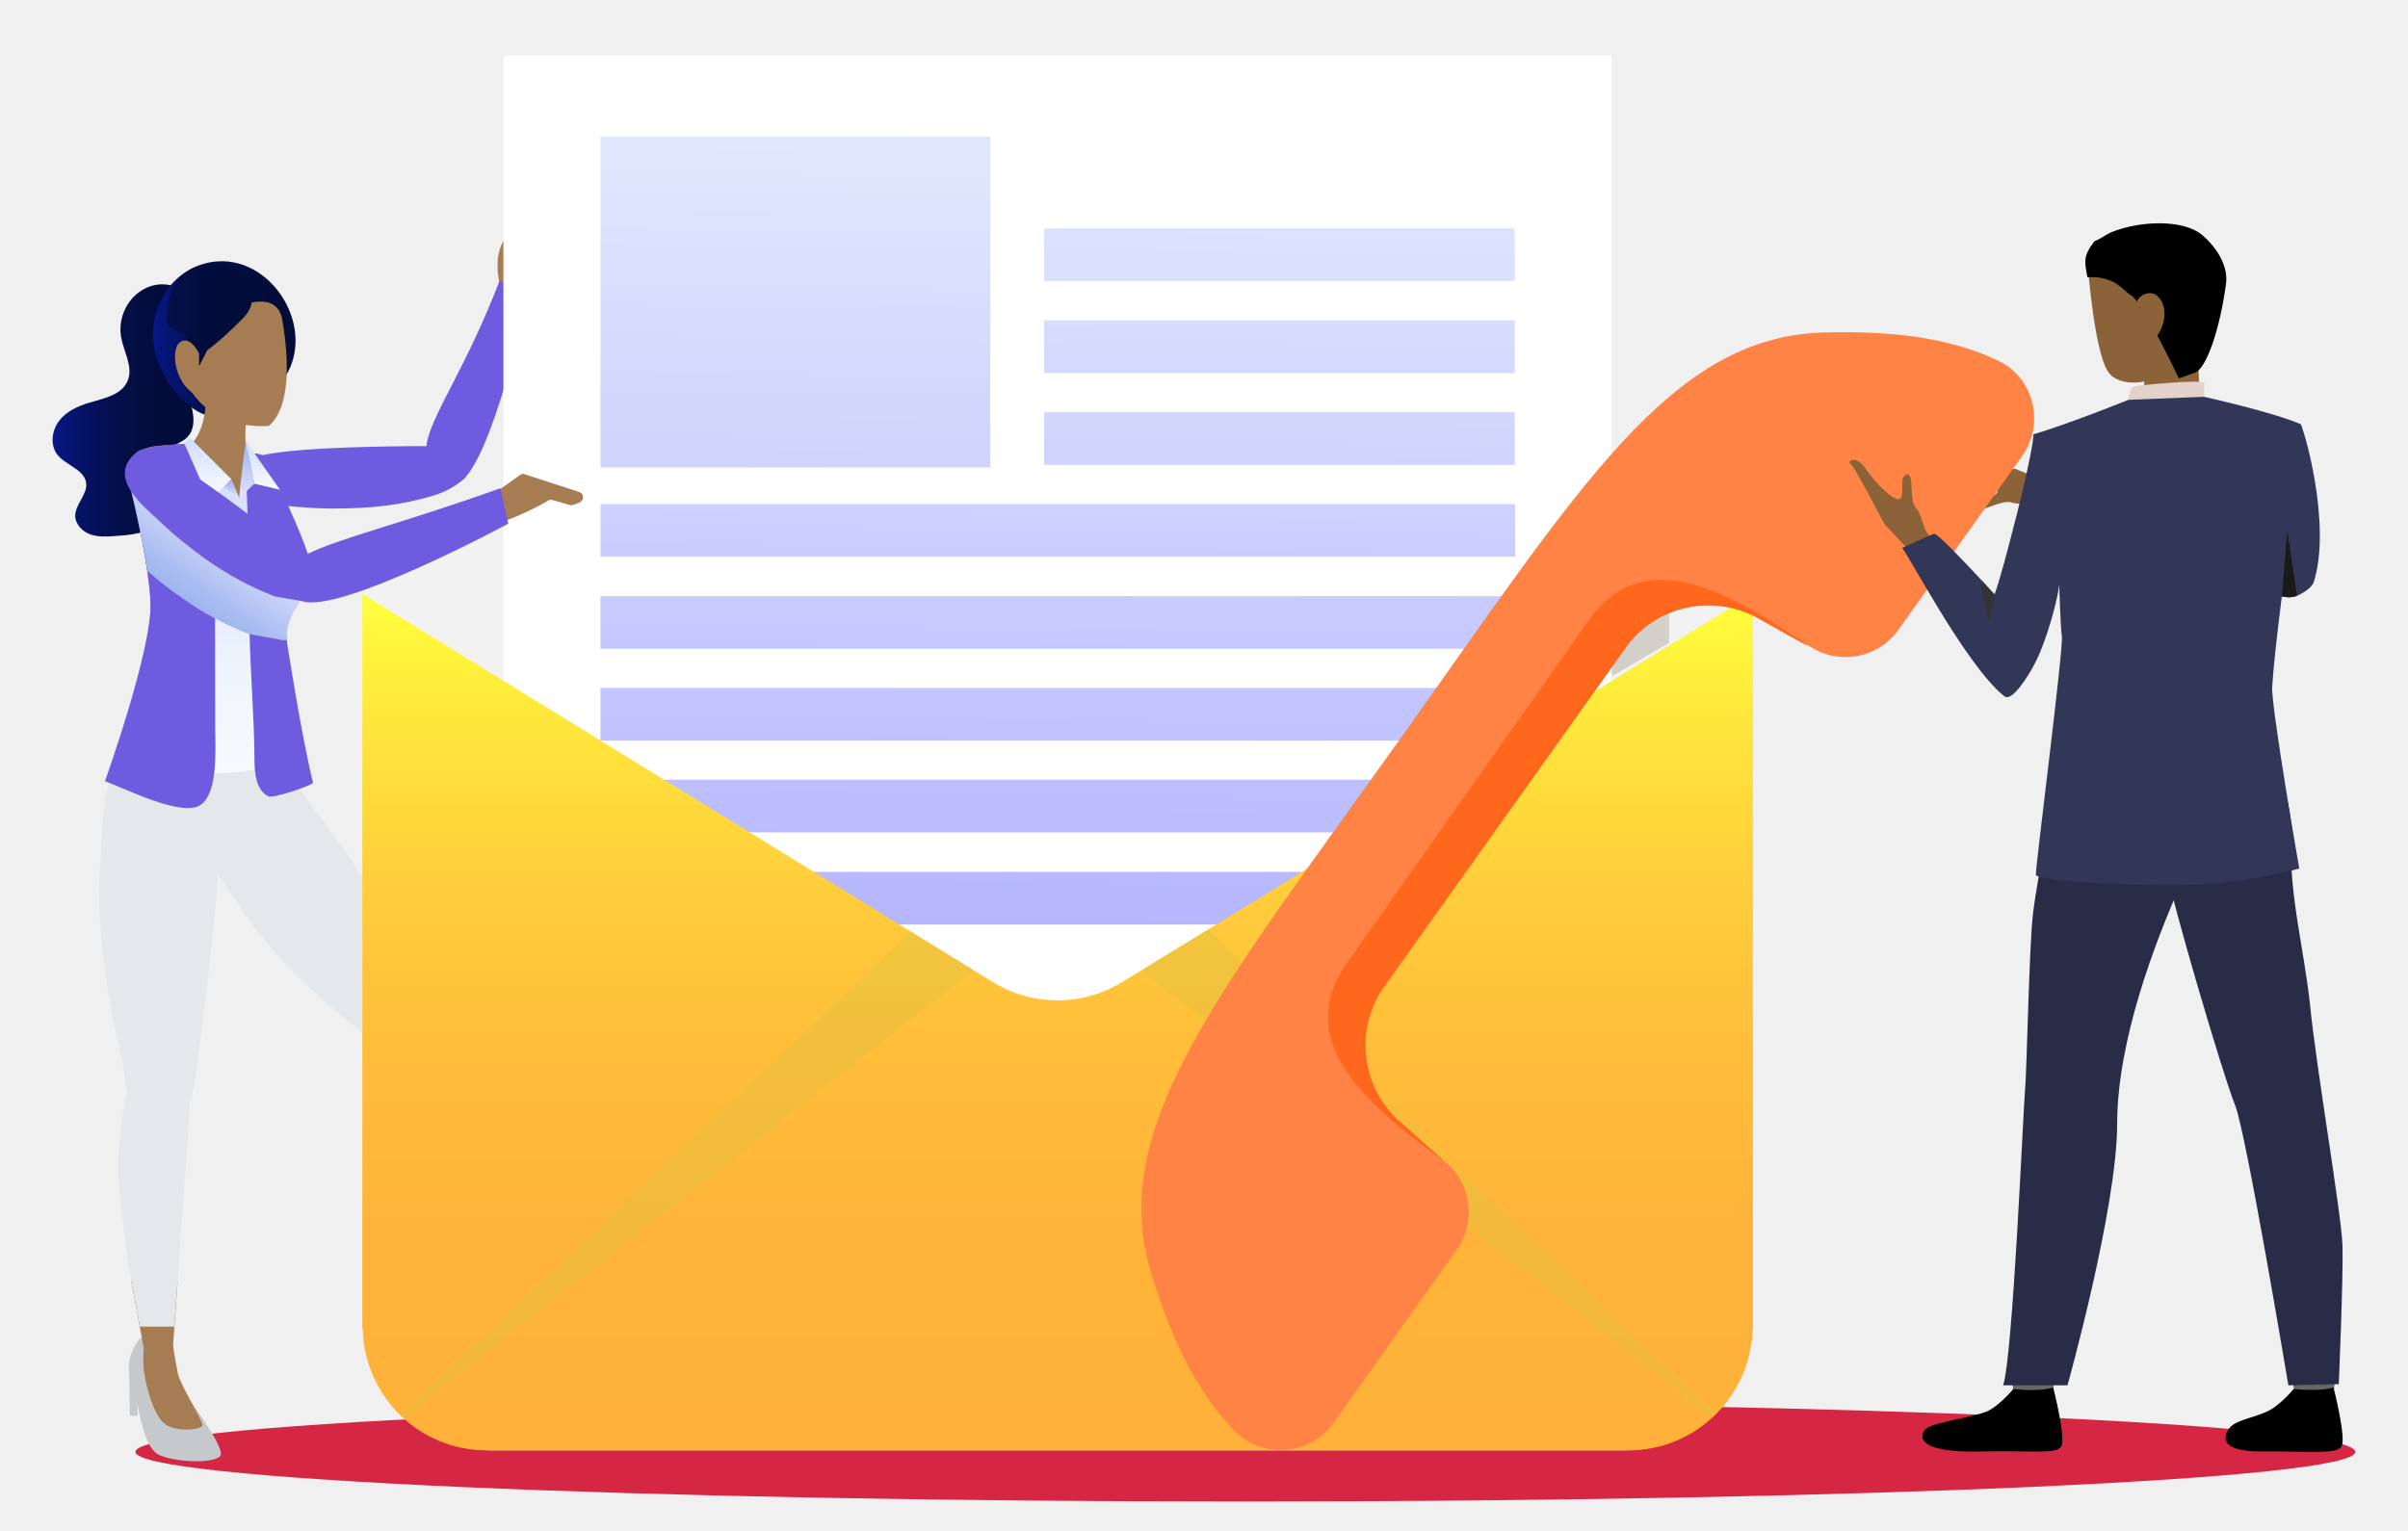
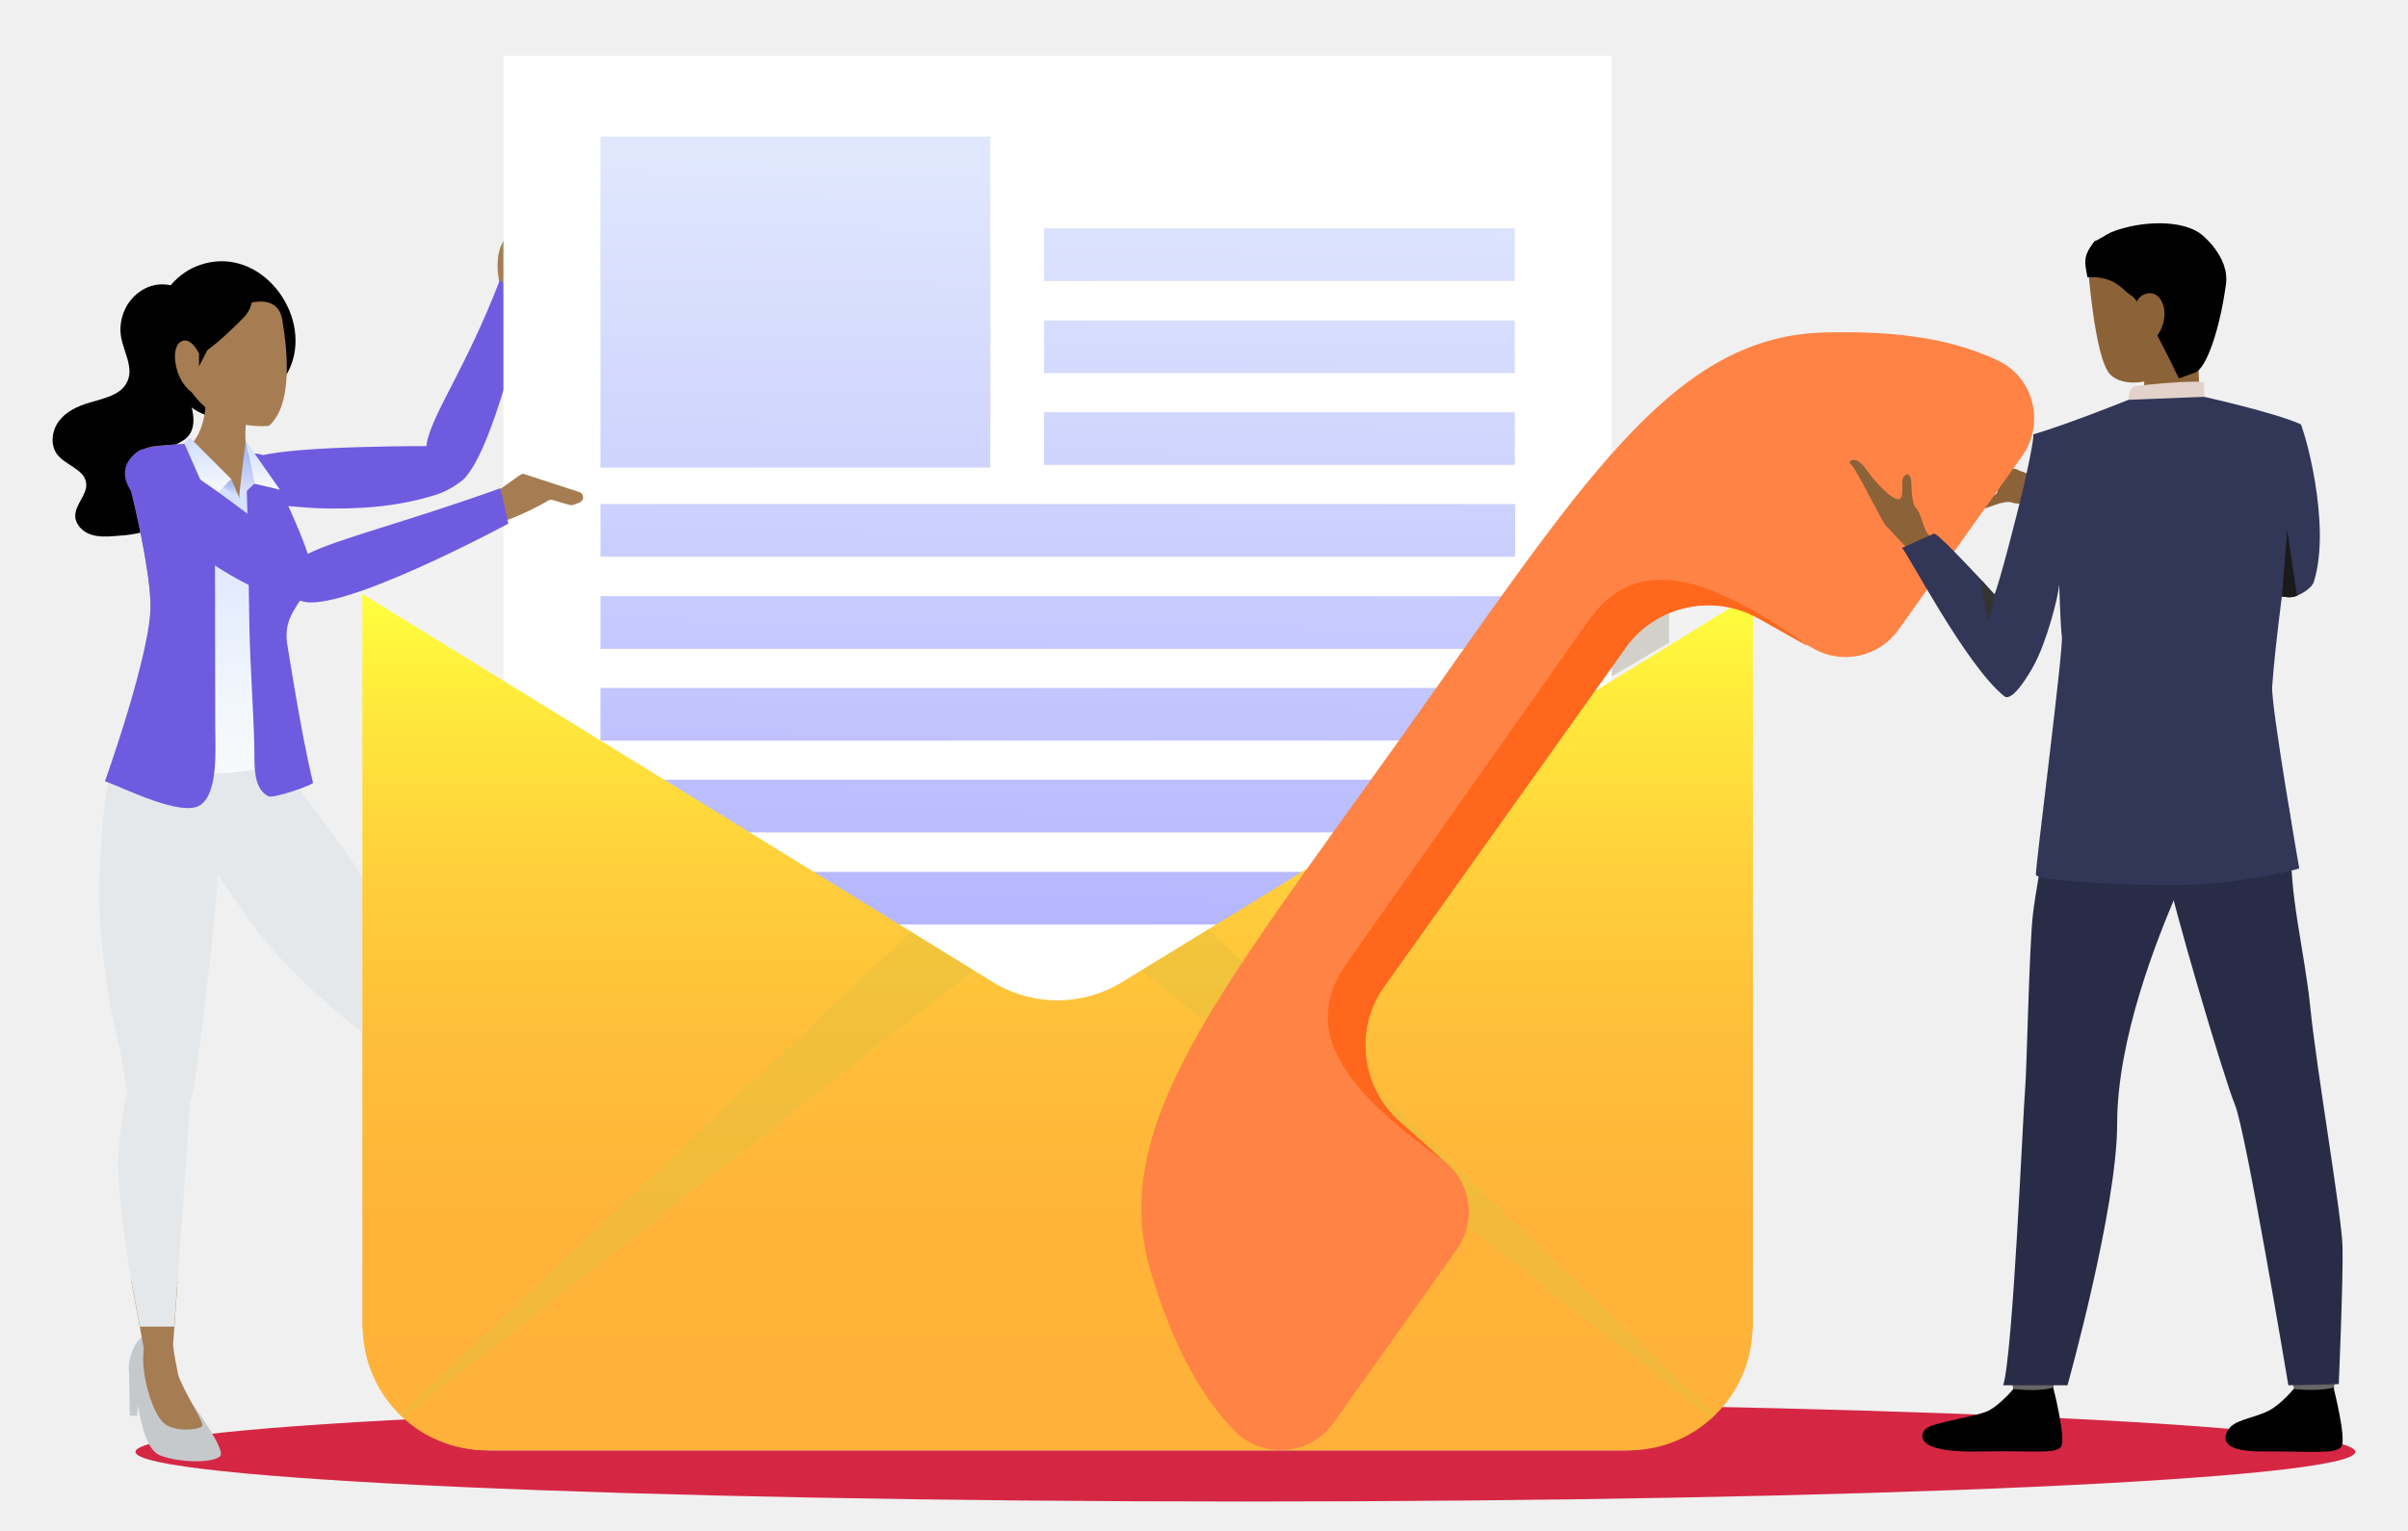
<svg xmlns="http://www.w3.org/2000/svg" version="1.1" id="contacts-graphic" x="0px" y="0px" viewBox="0 0 640 407" style="enable-background:new 0 0 640 407;" xml:space="preserve">
  <style type="text/css">
	.st0{fill:#8C6239;}
	.st1{fill:#D52744;}
- 	.st2{fill:url(#SVGID_1_);}
- 	.st3{fill:#E4E8EB;}
- 	.st4{fill:#C6C9CC;}
- 	.st5{fill:#A67C52;}
- 	.st6{fill:url(#SVGID_2_);}
- 	.st7{fill:#6F5BE0;}
+ 	.st2{fill:#E4E8EB;}
+ 	.st3{fill:#C6C9CC;}
+ 	.st4{fill:#A67C52;}
+ 	.st5{fill:#6F5BE0;}
+ 	.st6{fill:url(#SVGID_1_);}
+ 	.st7{fill:url(#SVGID_2_);}
	.st8{fill:url(#SVGID_3_);}
	.st9{fill:url(#SVGID_4_);}
	.st10{fill:url(#SVGID_5_);}
	.st11{fill:url(#SVGID_6_);}
- 	.st12{fill:url(#SVGID_7_);}
- 	.st13{fill:url(#SVGID_8_);}
- 	.st14{fill:url(#SVGID_9_);}
- 	.st15{fill:url(#SVGID_10_);}
- 	.st16{fill:#F2F2F2;}
- 	.st17{fill:#FFFFFF;}
+ 	.st12{fill:#F2F2F2;}
+ 	.st13{fill:#FFFFFF;}
+ 	.st14{fill:url(#SVGID_7_);}
+ 	.st15{fill:url(#SVGID_8_);}
+ 	.st16{fill:url(#SVGID_9_);}
+ 	.st17{fill:url(#SVGID_10_);}
	.st18{fill:url(#SVGID_11_);}
	.st19{fill:url(#SVGID_12_);}
	.st20{fill:url(#SVGID_13_);}
	.st21{fill:url(#SVGID_14_);}
	.st22{fill:url(#SVGID_15_);}
	.st23{fill:url(#SVGID_16_);}
- 	.st24{fill:url(#SVGID_17_);}
- 	.st25{fill:url(#SVGID_18_);}
- 	.st26{fill:url(#SVGID_19_);}
- 	.st27{fill:url(#SVGID_20_);}
- 	.st28{opacity:0.42;fill:#A8A191;}
- 	.st29{opacity:0.42;fill:#E0C13F;}
- 	.st30{fill:#FF8345;}
- 	.st31{fill:#FF671C;}
- 	.st32{fill:#EAD8CF;}
- 	.st33{fill:#DA9B5B;}
- 	.st34{fill:#666666;}
- 	.st35{fill:#292C47;}
- 	.st36{fill:#E2D2CA;}
- 	.st37{fill:#323657;}
- 	.st38{fill:#1A1A1A;}
- 	.st39{fill:#333333;}
+ 	.st24{opacity:0.42;fill:#A8A191;}
+ 	.st25{opacity:0.42;fill:#E0C13F;}
+ 	.st26{fill:#FF8345;}
+ 	.st27{fill:#FF671C;}
+ 	.st28{fill:#EAD8CF;}
+ 	.st29{fill:#DA9B5B;}
+ 	.st30{fill:#666666;}
+ 	.st31{fill:#292C47;}
+ 	.st32{fill:#E2D2CA;}
+ 	.st33{fill:#323657;}
+ 	.st34{fill:#1A1A1A;}
+ 	.st35{fill:#333333;}
</style>
  <g>
    <g>
      <path class="st0" d="M552.2,132.1c0,0-5.2-2.5-7.5-3.8c-2.3-1.3-8.2-3.1-8.6-3.5c-0.5-0.4-17.4-1.5-18.4-2.4c-1-0.9-2,2.1,2.4,3    c4.4,1,10.5,3.3,10.8,5c0.3,1.7-4.5,2.1-5,3.5c-0.5,1.4,0.1,1.1,0.8,1.4c0.7,0.3,5.8-2.5,8-1.7c2.2,0.8,5.6-0.3,7.3,0.3    c1.7,0.6,10,3.4,10,3.4L552.2,132.1z" />
    </g>
    <ellipse class="st1" cx="331" cy="386" rx="295" ry="13.2" />
    <g>
-       <linearGradient id="SVGID_1_" gradientUnits="userSpaceOnUse" x1="14" y1="109.078" x2="53.233" y2="109.078">
-         <stop offset="0" style="stop-color:#071786" />
-         <stop offset="0.151" style="stop-color:#05136B" />
-         <stop offset="0.324" style="stop-color:#041055" />
-         <stop offset="0.511" style="stop-color:#030E45" />
-         <stop offset="0.72" style="stop-color:#020C3B" />
-         <stop offset="1" style="stop-color:#020C38" />
-       </linearGradient>
-       <path class="st2" d="M36.8,77.8c-3.6,2.7-5.4,7.5-4.6,11.9c0.7,3.9,3.3,7.9,1.7,11.6c-1.6,3.8-6.4,4.6-10.3,5.8    c-3,0.9-6,2.3-7.9,4.8c-1.9,2.5-2.4,6.2-0.6,8.8c2.2,3,7.3,4,7.8,7.7c0.4,3.1-3,5.7-2.9,8.9c0.1,2.2,2,4.1,4.1,4.8    c2.1,0.7,4.4,0.6,6.6,0.4c3.1-0.2,6.2-0.5,9-1.7c2.8-1.2,5.3-3.6,5.8-6.6c0.4-2.6-0.6-5.1-1.2-7.6c-0.6-2.5-0.7-5.5,1.1-7.4    c1.2-1.2,2.9-1.6,4.1-2.7c2.7-2.4,2.1-6.6,0.9-10c-1.2-3.3-3-6.9-1.9-10.3c0.7-2.3,2.6-4.1,3.7-6.3C56.9,80,45.2,71.4,36.8,77.8z" />
-       <g>
-         <g>
-           <path class="st3" d="M61.5,198.3c-4.5,1.3-8.3,5-9.6,9.5c-0.6,2.1-0.6,4.2-0.5,6.3c0.6,11.6,7.2,19.3,13.2,28.2      c6.7,9.9,15.3,18.4,24.3,26.2c3.6,3.2,7.7,6,11.3,9.2c4.8,4.2,10.3,11.3,17.2,4.4c4.7-4.7,2.4-8.9-0.1-13.5      c-2.9-5.4-21.2-36.3-25.6-42.4c-4.1-5.7-8.4-11.4-12.6-17C74.7,203.3,70.9,195.7,61.5,198.3z" />
-         </g>
-         <g>
-           <path class="st3" d="M51.4,190.6c-4.3-1.9-9.7-1.3-13.4,1.6c-1.7,1.4-3.1,3.2-4.3,5c-6.7,10.2-6.3,21.1-7.1,32.6      c-0.9,12.8,0.7,25.7,2.9,38.3c0.9,5.1,2.3,10.2,3.2,15.3c1.1,6.8,1.2,16.4,10.8,15.2c6.7-0.8,7.4-5.9,8.3-11.4      c1.1-6.5,5.7-44.8,6-52.9c0.3-7.6,0.4-15.2,0.6-22.8C58.7,203.5,60.4,194.6,51.4,190.6z" />
+       <path d="M36.8,77.8c-3.6,2.7-5.4,7.5-4.6,11.9c0.7,3.9,3.3,7.9,1.7,11.6c-1.6,3.8-6.4,4.6-10.3,5.8c-3,0.9-6,2.3-7.9,4.8    c-1.9,2.5-2.4,6.2-0.6,8.8c2.2,3,7.3,4,7.8,7.7c0.4,3.1-3,5.7-2.9,8.9c0.1,2.2,2,4.1,4.1,4.8c2.1,0.7,4.4,0.6,6.6,0.4    c3.1-0.2,6.2-0.5,9-1.7c2.8-1.2,5.3-3.6,5.8-6.6c0.4-2.6-0.6-5.1-1.2-7.6c-0.6-2.5-0.7-5.5,1.1-7.4c1.2-1.2,2.9-1.6,4.1-2.7    c2.7-2.4,2.1-6.6,0.9-10c-1.2-3.3-3-6.9-1.9-10.3c0.7-2.3,2.6-4.1,3.7-6.3C56.9,80,45.2,71.4,36.8,77.8z" />
+       <g>
+         <g>
+           <path class="st2" d="M61.5,198.3c-4.5,1.3-8.3,5-9.6,9.5c-0.6,2.1-0.6,4.2-0.5,6.3c0.6,11.6,7.2,19.3,13.2,28.2      c6.7,9.9,15.3,18.4,24.3,26.2c3.6,3.2,7.7,6,11.3,9.2c4.8,4.2,10.3,11.3,17.2,4.4c4.7-4.7,2.4-8.9-0.1-13.5      c-2.9-5.4-21.2-36.3-25.6-42.4c-4.1-5.7-8.4-11.4-12.6-17C74.7,203.3,70.9,195.7,61.5,198.3z" />
+         </g>
+         <g>
+           <path class="st2" d="M51.4,190.6c-4.3-1.9-9.7-1.3-13.4,1.6c-1.7,1.4-3.1,3.2-4.3,5c-6.7,10.2-6.3,21.1-7.1,32.6      c-0.9,12.8,0.7,25.7,2.9,38.3c0.9,5.1,2.3,10.2,3.2,15.3c1.1,6.8,1.2,16.4,10.8,15.2c6.7-0.8,7.4-5.9,8.3-11.4      c1.1-6.5,5.7-44.8,6-52.9c0.3-7.6,0.4-15.2,0.6-22.8C58.7,203.5,60.4,194.6,51.4,190.6z" />
          <g>
            <g>
              <g>
-                 <polygon class="st4" points="34.3,364.2 34.5,376.4 36.5,376.4 36.8,366.7        " />
+                 <polygon class="st3" points="34.3,364.2 34.5,376.4 36.5,376.4 36.8,366.7        " />
              </g>
            </g>
            <g>
              <g>
-                 <path class="st4" d="M51.4,373.6c0,0,8.4,11.5,7.2,13.4c-1.2,1.9-10.3,2.1-15.9,0c-5.6-2.1-5.7-15.8-8.2-21.7         c-1.1-2.5,1.2-9.8,4.4-10.3c3.2-0.5,6.9,1.1,6.9,1.1S42.5,364.4,51.4,373.6z" />
+                 <path class="st3" d="M51.4,373.6c0,0,8.4,11.5,7.2,13.4c-1.2,1.9-10.3,2.1-15.9,0c-5.6-2.1-5.7-15.8-8.2-21.7         c-1.1-2.5,1.2-9.8,4.4-10.3c3.2-0.5,6.9,1.1,6.9,1.1S42.5,364.4,51.4,373.6z" />
              </g>
            </g>
-             <path class="st5" d="M46,357.6c0.3-3.8,0.7-10,1.2-16.9H34.9c1.4,7.6,3,15.8,3.3,17.7c-0.1,1.2-0.2,2.7-0.1,4.5       c0.3,4.8,2.5,12.7,5.4,15.4c2.9,2.7,10.1,1.8,10.3,0.7c0.3-1.1-5.4-9.8-6.5-13.7C46.8,362.8,46.2,359.5,46,357.6z" />
-             <path class="st3" d="M33.4,331.1c0.7,5.6,2.6,15.2,3.8,21.6h9.1c1.2-16.9,3.8-51.9,3.9-55c0.2-4.2,0.8-7.9-2.8-10.9       c-1-0.8-2.1-1.4-3.4-1.6c-0.1,0-0.3-0.1-0.4-0.1c-5.8-0.9-9.8,3.5-10.6,8.8c-1,6.7-1.9,13-1.5,19.7       C31.9,319.4,32.6,325.3,33.4,331.1z" />
-           </g>
-         </g>
-         <linearGradient id="SVGID_2_" gradientUnits="userSpaceOnUse" x1="-1221.322" y1="90.315" x2="-1183.419" y2="90.315" gradientTransform="matrix(1 0 0 1 1261.998 0)">
-           <stop offset="0" style="stop-color:#071786" />
-           <stop offset="0.151" style="stop-color:#05136B" />
-           <stop offset="0.324" style="stop-color:#041055" />
-           <stop offset="0.511" style="stop-color:#030E45" />
-           <stop offset="0.72" style="stop-color:#020C3B" />
-           <stop offset="1" style="stop-color:#020C38" />
-         </linearGradient>
-         <path class="st6" d="M44.1,77.5c-2.9,4.3-4.2,10-3,15.6c1.3,5.8,4.8,11.4,9.5,15c5.2,4,11.1,3.8,16.7,0.6c3.7-2.1,6.6-5.4,8.8-9     c7.8-13.2-4.2-32.1-19.4-30.1C51.5,70.3,47,73.2,44.1,77.5z" />
-         <path class="st7" d="M123.8,126.8c-2.8,2.9-7.1,4.5-7.5,4.6c-6.4,2.1-13.2,3.2-20,3.6c-5.5,0.3-11.1,0.3-16.6-0.2     c-4.8-0.4-21.1-1-16.4-9.7c1.2-2.2,3.5-3.3,5.8-3.9c10.3-2.8,46.4-2.6,46.4-2.6L123.8,126.8z" />
-         <path class="st5" d="M81.5,150.1c-0.5-5.2-11-28.7-11-28.7s-2.9-0.5-4.8-1.2c-0.9-4-0.3-7.6-0.3-7.6l-10.9-10.9     c1.3,11.9-3.5,16.2-3.5,16.2c-1.7,0.1-7.3,0.4-9.8,0.7c-1.6,0.2-3,0.7-4.1,1.3c-2.5,1.3-3.8,4.2-3.1,7c1.8,7.3,5.7,23.8,6,33.3     c0.4,12.5-7,40.2-7,40.2l45.2-0.1C75.1,187.7,73,170,73,170C71.8,160.4,82.4,159.5,81.5,150.1z" />
-         <linearGradient id="SVGID_3_" gradientUnits="userSpaceOnUse" x1="-1200.192" y1="211" x2="-1200.192" y2="118.864" gradientTransform="matrix(1 0 0 1 1261.998 0)">
+             <path class="st4" d="M46,357.6c0.3-3.8,0.7-10,1.2-16.9H34.9c1.4,7.6,3,15.8,3.3,17.7c-0.1,1.2-0.2,2.7-0.1,4.5       c0.3,4.8,2.5,12.7,5.4,15.4c2.9,2.7,10.1,1.8,10.3,0.7c0.3-1.1-5.4-9.8-6.5-13.7C46.8,362.8,46.2,359.5,46,357.6z" />
+             <path class="st2" d="M33.4,331.1c0.7,5.6,2.6,15.2,3.8,21.6h9.1c1.2-16.9,3.8-51.9,3.9-55c0.2-4.2,0.8-7.9-2.8-10.9       c-1-0.8-2.1-1.4-3.4-1.6c-0.1,0-0.3-0.1-0.4-0.1c-5.8-0.9-9.8,3.5-10.6,8.8c-1,6.7-1.9,13-1.5,19.7       C31.9,319.4,32.6,325.3,33.4,331.1z" />
+           </g>
+         </g>
+         <path d="M44.1,77.5c-2.9,4.3-4.2,10-3,15.6c1.3,5.8,4.8,11.4,9.5,15c5.2,4,11.1,3.8,16.7,0.6c3.7-2.1,6.6-5.4,8.8-9     c7.8-13.2-4.2-32.1-19.4-30.1C51.5,70.3,47,73.2,44.1,77.5z" />
+         <path class="st5" d="M123.8,126.8c-2.8,2.9-7.1,4.5-7.5,4.6c-6.4,2.1-13.2,3.2-20,3.6c-5.5,0.3-11.1,0.3-16.6-0.2     c-4.8-0.4-21.1-1-16.4-9.7c1.2-2.2,3.5-3.3,5.8-3.9c10.3-2.8,46.4-2.6,46.4-2.6L123.8,126.8z" />
+         <path class="st4" d="M81.5,150.1c-0.5-5.2-11-28.7-11-28.7s-2.9-0.5-4.8-1.2c-0.9-4-0.3-7.6-0.3-7.6l-10.9-10.9     c1.3,11.9-3.5,16.2-3.5,16.2c-1.7,0.1-7.3,0.4-9.8,0.7c-1.6,0.2-3,0.7-4.1,1.3c-2.5,1.3-3.8,4.2-3.1,7c1.8,7.3,5.7,23.8,6,33.3     c0.4,12.5-7,40.2-7,40.2l45.2-0.1C75.1,187.7,73,170,73,170C71.8,160.4,82.4,159.5,81.5,150.1z" />
+         <linearGradient id="SVGID_1_" gradientUnits="userSpaceOnUse" x1="-1200.192" y1="211" x2="-1200.192" y2="118.864" gradientTransform="matrix(1 0 0 1 1261.998 0)">
          <stop offset="0" style="stop-color:#F9FBFC" />
          <stop offset="0.292" style="stop-color:#F1F6FD" />
          <stop offset="0.733" style="stop-color:#DDE6FE" />
          <stop offset="0.997" style="stop-color:#CDDBFF" />
        </linearGradient>
-         <path class="st8" d="M82.5,150.1c-0.5-5.2-12-27.8-12-27.8s-1.5-1.5-5.4-1.1c-0.1,0-1.4,11.3-1.4,11.3l-10.7-12.7     c-3.9-0.6-5.2-0.8-5.2-0.8c-1.7,0.1-4,0.3-6.5,0.6c0,0-0.1,0-0.1,0v83.1c3.7,1.4,7.6,2.3,11.7,2.7c9.8,0.8,18.8-1,27.3-5.2     c-3.1-13-7-30.2-7-30.2C71.8,160.4,83.4,159.5,82.5,150.1z" />
-         <path class="st7" d="M53.3,214c4.8-3.3,3.9-15.2,3.9-21.1c0-23-0.1-46.1-0.1-69.1c-2.5-2.6-6.1-6.2-9.4-5.7     c-1.7,0.1-4,0.3-6.5,0.6c-1.6,0.2-3,0.7-4.1,1.3c-2.5,1.3-3.8,4.2-3.1,7c1.8,7.3,5.7,23.8,6,33.3c0.4,12.5-12.1,47.4-12.1,47.4     C33,209.5,48.4,217.4,53.3,214z" />
-         <path class="st7" d="M82.5,150.1c-0.5-5.2-12-28.7-12-28.7s-1.5-1.3-5.2-0.7c0.1,4.5,0.4,12.5,0.5,16.9     c0.2,9.9,0.3,19.8,0.5,29.7c0.2,10,1.1,21.7,1.3,31.8c0.1,3.7-0.5,10.5,3.7,12.6c1.4,0.7,12.1-3.1,11.9-3.6     c-3.1-12.5-6.9-37.2-6.9-37.2C75,161.3,83.4,159.5,82.5,150.1z" />
-         <linearGradient id="SVGID_4_" gradientUnits="userSpaceOnUse" x1="62.616" y1="140.752" x2="49.221" y2="159.783">
-           <stop offset="0" style="stop-color:#E7E6FF" />
-           <stop offset="0.339" style="stop-color:#C9D2F8" />
-           <stop offset="0.764" style="stop-color:#AABDF1" />
-           <stop offset="1" style="stop-color:#9EB5EE" />
-         </linearGradient>
-         <path class="st9" d="M82.2,154.5c-3,1-5.4,2-7.4,3c-0.5,0.2-0.8,0.5-1.2,0.7c0,0,0-0.1,0-0.1s-28.1-22.6-37.9-26.9     c-0.2-0.1-0.5-0.2-0.7-0.3c1.4,5.8,3.1,13.9,4.2,20.9c2.9,2.6,6,5,9.2,7.2c5.5,3.9,11.5,7.2,17.9,9.6c0.4,0.1,7.4,1.3,7.4,1.3     c0,0,0,0,0,0c0.7,0.3,1.6,0.3,2.7,0.3C75.5,162.9,80.7,160.3,82.2,154.5z" />
-         <g>
-           <g>
-             <g>
-               <path class="st5" d="M75,84.9c1.1,6.4,3.3,22.3-3.5,28.3c0,0-14.6,1.8-21.5-10.5C43,90.4,72.6,71.2,75,84.9z" />
-             </g>
-           </g>
-           <linearGradient id="SVGID_5_" gradientUnits="userSpaceOnUse" x1="-1217.616" y1="83.907" x2="-1194.988" y2="83.907" gradientTransform="matrix(1 0 0 1 1261.998 0)">
-             <stop offset="0" style="stop-color:#030F4B" />
-             <stop offset="0.15" style="stop-color:#030E45" />
-             <stop offset="0.514" style="stop-color:#020C3B" />
-             <stop offset="1" style="stop-color:#020C38" />
-           </linearGradient>
-           <path class="st10" d="M66.8,77.5c0.6,2.3,0,4.9-2.2,7.1c-3,3-6.1,6-9.5,8.5l-2.2,4.3c0,0-3.7-8.3-3.7-8.3      c-0.6-0.2-4.6-2.2-4.7-2.7c-0.3-4.2,0.3-9,3.1-12.4c2.6-3,6.8-4.2,10.6-3.7C62.4,71,65.9,74,66.8,77.5z" />
-         </g>
-         <path class="st5" d="M52.9,94c0,0-2.4-5.2-5.2-2.9c-2.7,2.4-0.8,12.2,5.2,14.2V94z" />
-         <path class="st5" d="M135.5,69.6l8.8-12c0,0,1.6,1.7,1.3,3.3c-0.4,1.6,0.4,2.8,0.2,4.2c-0.1,1.5,1.2,4.9,0.4,7.3     c-0.8,2.3-4.4,3.7-5.4,5.9c-0.9,2.2-2.6,6.9-2.6,6.9l-8-3.6l2.6-6.3c0,0-2-7.5,1.6-12.1L135.5,69.6z" />
-         <path class="st7" d="M122.1,128.2c0,0-10.4-3.1-8.5-11.2c2-8.1,10.4-19.6,19.2-42.4l7.6,4.1C140.5,78.7,130.5,123.6,122.1,128.2z     " />
-         <linearGradient id="SVGID_6_" gradientUnits="userSpaceOnUse" x1="-1909.544" y1="1410.91" x2="-1901.872" y2="1410.91" gradientTransform="matrix(0.9542 -0.2992 0.2992 0.9542 1537.237 -1853.484)">
+         <path class="st6" d="M82.5,150.1c-0.5-5.2-12-27.8-12-27.8s-1.5-1.5-5.4-1.1c-0.1,0-1.4,11.3-1.4,11.3l-10.7-12.7     c-3.9-0.6-5.2-0.8-5.2-0.8c-1.7,0.1-4,0.3-6.5,0.6c0,0-0.1,0-0.1,0v83.1c3.7,1.4,7.6,2.3,11.7,2.7c9.8,0.8,18.8-1,27.3-5.2     c-3.1-13-7-30.2-7-30.2C71.8,160.4,83.4,159.5,82.5,150.1z" />
+         <path class="st5" d="M53.3,214c4.8-3.3,3.9-15.2,3.9-21.1c0-23-0.1-46.1-0.1-69.1c-2.5-2.6-6.1-6.2-9.4-5.7     c-1.7,0.1-4,0.3-6.5,0.6c-1.6,0.2-3,0.7-4.1,1.3c-2.5,1.3-3.8,4.2-3.1,7c1.8,7.3,5.7,23.8,6,33.3c0.4,12.5-12.1,47.4-12.1,47.4     C33,209.5,48.4,217.4,53.3,214z" />
+         <path class="st5" d="M82.5,150.1c-0.5-5.2-12-28.7-12-28.7s-1.5-1.3-5.2-0.7c0.1,4.5,0.4,12.5,0.5,16.9     c0.2,9.9,0.3,19.8,0.5,29.7c0.2,10,1.1,21.7,1.3,31.8c0.1,3.7-0.5,10.5,3.7,12.6c1.4,0.7,12.1-3.1,11.9-3.6     c-3.1-12.5-6.9-37.2-6.9-37.2C75,161.3,83.4,159.5,82.5,150.1z" />
+         <g>
+           <g>
+             <g>
+               <path class="st4" d="M75,84.9c1.1,6.4,3.3,22.3-3.5,28.3c0,0-14.6,1.8-21.5-10.5C43,90.4,72.6,71.2,75,84.9z" />
+             </g>
+           </g>
+           <path d="M66.8,77.5c0.6,2.3,0,4.9-2.2,7.1c-3,3-6.1,6-9.5,8.5l-2.2,4.3c0,0-3.7-8.3-3.7-8.3c-0.6-0.2-4.6-2.2-4.7-2.7      c-0.3-4.2,0.3-9,3.1-12.4c2.6-3,6.8-4.2,10.6-3.7C62.4,71,65.9,74,66.8,77.5z" />
+         </g>
+         <path class="st4" d="M52.9,94c0,0-2.4-5.2-5.2-2.9c-2.7,2.4-0.8,12.2,5.2,14.2V94z" />
+         <path class="st4" d="M135.5,69.6l8.8-12c0,0,1.6,1.7,1.3,3.3c-0.4,1.6,0.4,2.8,0.2,4.2c-0.1,1.5,1.2,4.9,0.4,7.3     c-0.8,2.3-4.4,3.7-5.4,5.9c-0.9,2.2-2.6,6.9-2.6,6.9l-8-3.6l2.6-6.3c0,0-2-7.5,1.6-12.1L135.5,69.6z" />
+         <path class="st5" d="M122.1,128.2c0,0-10.4-3.1-8.5-11.2c2-8.1,10.4-19.6,19.2-42.4l7.6,4.1C140.5,78.7,130.5,123.6,122.1,128.2z     " />
+         <linearGradient id="SVGID_2_" gradientUnits="userSpaceOnUse" x1="-1909.544" y1="1410.91" x2="-1901.872" y2="1410.91" gradientTransform="matrix(0.9542 -0.2992 0.2992 0.9542 1537.237 -1853.484)">
          <stop offset="0" style="stop-color:#FFD1C1" />
          <stop offset="0.344" style="stop-color:#FFBAA5" />
          <stop offset="0.759" style="stop-color:#FFA389" />
          <stop offset="1" style="stop-color:#FF9A7F" />
        </linearGradient>
-         <path class="st11" d="M139.7,55.4l4.5,5l0.2,9.8l-8-9c0,0,0.6-1.8,1.9-0.6l-1.7-2.3C136.6,58.3,135.3,55.5,139.7,55.4z" />
-         <g>
-           <g>
-             <g>
-               <linearGradient id="SVGID_7_" gradientUnits="userSpaceOnUse" x1="65.587" y1="132.405" x2="65.587" y2="117.197">
+         <path class="st7" d="M139.7,55.4l4.5,5l0.2,9.8l-8-9c0,0,0.6-1.8,1.9-0.6l-1.7-2.3C136.6,58.3,135.3,55.5,139.7,55.4z" />
+         <g>
+           <g>
+             <g>
+               <linearGradient id="SVGID_3_" gradientUnits="userSpaceOnUse" x1="65.587" y1="132.405" x2="65.587" y2="117.197">
                <stop offset="0" style="stop-color:#E7E6FF" />
                <stop offset="0.339" style="stop-color:#C9D2F8" />
                <stop offset="0.764" style="stop-color:#AABDF1" />
                <stop offset="1" style="stop-color:#9EB5EE" />
              </linearGradient>
-               <path class="st12" d="M63.6,132.4l4-3.8l-2.3-11.4C65.3,117.2,63.4,132.2,63.6,132.4z" />
-               <linearGradient id="SVGID_8_" gradientUnits="userSpaceOnUse" x1="69.823" y1="130.167" x2="69.823" y2="117.197">
+               <path class="st8" d="M63.6,132.4l4-3.8l-2.3-11.4C65.3,117.2,63.4,132.2,63.6,132.4z" />
+               <linearGradient id="SVGID_4_" gradientUnits="userSpaceOnUse" x1="69.823" y1="130.167" x2="69.823" y2="117.197">
                <stop offset="0" style="stop-color:#F9FBFC" />
                <stop offset="0.997" style="stop-color:#CDDBFF" />
              </linearGradient>
-               <polygon class="st13" points="65.3,117.2 67.6,128.6 74.4,130.2       " />
-             </g>
-             <linearGradient id="SVGID_9_" gradientUnits="userSpaceOnUse" x1="55.189" y1="133.06" x2="55.189" y2="116.404">
+               <polygon class="st9" points="65.3,117.2 67.6,128.6 74.4,130.2       " />
+             </g>
+             <linearGradient id="SVGID_5_" gradientUnits="userSpaceOnUse" x1="55.189" y1="133.06" x2="55.189" y2="116.404">
              <stop offset="0" style="stop-color:#F9FBFC" />
              <stop offset="0.307" style="stop-color:#F0F5FD" />
              <stop offset="0.803" style="stop-color:#D8E3FE" />
              <stop offset="0.997" style="stop-color:#CDDBFF" />
            </linearGradient>
-             <polygon class="st14" points="48.9,117.7 55.7,133.1 61.5,127.4 50.5,116.4      " />
-           </g>
-           <linearGradient id="SVGID_10_" gradientUnits="userSpaceOnUse" x1="61.465" y1="132.405" x2="61.465" y2="127.414">
+             <polygon class="st10" points="48.9,117.7 55.7,133.1 61.5,127.4 50.5,116.4      " />
+           </g>
+           <linearGradient id="SVGID_6_" gradientUnits="userSpaceOnUse" x1="61.465" y1="132.405" x2="61.465" y2="127.414">
            <stop offset="0" style="stop-color:#E7E6FF" />
            <stop offset="0.339" style="stop-color:#C9D2F8" />
            <stop offset="0.764" style="stop-color:#AABDF1" />
            <stop offset="1" style="stop-color:#9EB5EE" />
          </linearGradient>
-           <polygon class="st15" points="61.5,127.4 63.6,132.4 59.4,129.5     " />
-         </g>
-       </g>
-     </g>
-     <g>
-       <path class="st16" d="M365.6,86L301,39.8l0,0l-19.9-14.3L96.3,157.9v54.9v84.3v54.3c0,18.9,15.3,34.2,34.2,34.2h301.2    c18.9,0,34.2-15.3,34.2-34.2v-54.3v-84.3v-54.9L365.6,86z" />
-       <g>
-         <g>
-           <rect x="133.8" y="14.8" class="st17" width="294.5" height="340.8" />
-           <g>
-             <linearGradient id="SVGID_11_" gradientUnits="userSpaceOnUse" x1="212.061" y1="25.397" x2="206.994" y2="429.071">
+           <polygon class="st11" points="61.5,127.4 63.6,132.4 59.4,129.5     " />
+         </g>
+       </g>
+     </g>
+     <g>
+       <path class="st12" d="M365.6,86L301,39.8l0,0l-19.9-14.3L96.3,157.9v54.9v84.3v54.3c0,18.9,15.3,34.2,34.2,34.2h301.2    c18.9,0,34.2-15.3,34.2-34.2v-54.3v-84.3v-54.9L365.6,86z" />
+       <g>
+         <g>
+           <rect x="133.8" y="14.8" class="st13" width="294.5" height="340.8" />
+           <g>
+             <linearGradient id="SVGID_7_" gradientUnits="userSpaceOnUse" x1="212.061" y1="25.397" x2="206.994" y2="429.071">
              <stop offset="0" style="stop-color:#E3EBFD" />
              <stop offset="0.997" style="stop-color:#8F8BFF" />
            </linearGradient>
-             <rect x="159.6" y="36.3" class="st18" width="103.6" height="88" />
-             <g>
-               <linearGradient id="SVGID_12_" gradientUnits="userSpaceOnUse" x1="340.578" y1="27.011" x2="335.511" y2="430.681">
+             <rect x="159.6" y="36.3" class="st14" width="103.6" height="88" />
+             <g>
+               <linearGradient id="SVGID_8_" gradientUnits="userSpaceOnUse" x1="340.578" y1="27.011" x2="335.511" y2="430.681">
                <stop offset="0" style="stop-color:#E3EBFD" />
                <stop offset="0.997" style="stop-color:#8F8BFF" />
              </linearGradient>
-               <rect x="277.5" y="60.7" class="st19" width="125.1" height="14" />
+               <rect x="277.5" y="60.7" class="st15" width="125.1" height="14" />
              <g>
-                 <linearGradient id="SVGID_13_" gradientUnits="userSpaceOnUse" x1="340.885" y1="27.014" x2="335.817" y2="430.688">
+                 <linearGradient id="SVGID_9_" gradientUnits="userSpaceOnUse" x1="340.885" y1="27.014" x2="335.817" y2="430.688">
                  <stop offset="0" style="stop-color:#E3EBFD" />
                  <stop offset="0.997" style="stop-color:#8F8BFF" />
                </linearGradient>
-                 <rect x="277.5" y="85.2" class="st20" width="125.1" height="14" />
+                 <rect x="277.5" y="85.2" class="st16" width="125.1" height="14" />
                <g>
-                   <linearGradient id="SVGID_14_" gradientUnits="userSpaceOnUse" x1="341.191" y1="27.018" x2="336.124" y2="430.693">
-                     <stop offset="0" style="stop-color:#E3EBFD" />
-                     <stop offset="0.997" style="stop-color:#8F8BFF" />
-                   </linearGradient>
-                   <rect x="277.5" y="109.6" class="st21" width="125.1" height="14" />
-                   <linearGradient id="SVGID_15_" gradientUnits="userSpaceOnUse" x1="282.535" y1="26.28" x2="277.467" y2="429.96">
-                     <stop offset="0" style="stop-color:#E3EBFD" />
-                     <stop offset="0.997" style="stop-color:#8F8BFF" />
-                   </linearGradient>
-                   <rect x="159.6" y="134" class="st22" width="243.1" height="14" />
-                   <linearGradient id="SVGID_16_" gradientUnits="userSpaceOnUse" x1="282.841" y1="26.285" x2="277.774" y2="429.962">
-                     <stop offset="0" style="stop-color:#E3EBFD" />
-                     <stop offset="0.997" style="stop-color:#8F8BFF" />
-                   </linearGradient>
-                   <rect x="159.6" y="158.5" class="st23" width="243.1" height="14" />
-                   <linearGradient id="SVGID_17_" gradientUnits="userSpaceOnUse" x1="283.148" y1="26.288" x2="278.081" y2="429.964">
-                     <stop offset="0" style="stop-color:#E3EBFD" />
-                     <stop offset="0.997" style="stop-color:#8F8BFF" />
-                   </linearGradient>
-                   <rect x="159.6" y="182.9" class="st24" width="243.1" height="14" />
-                   <linearGradient id="SVGID_18_" gradientUnits="userSpaceOnUse" x1="283.455" y1="26.29" x2="278.387" y2="429.97">
-                     <stop offset="0" style="stop-color:#E3EBFD" />
-                     <stop offset="0.997" style="stop-color:#8F8BFF" />
-                   </linearGradient>
-                   <rect x="159.6" y="207.3" class="st25" width="243.1" height="14" />
-                   <linearGradient id="SVGID_19_" gradientUnits="userSpaceOnUse" x1="283.761" y1="26.296" x2="278.694" y2="429.973">
-                     <stop offset="0" style="stop-color:#E3EBFD" />
-                     <stop offset="0.997" style="stop-color:#8F8BFF" />
-                   </linearGradient>
-                   <rect x="159.6" y="231.8" class="st26" width="243.1" height="14" />
+                   <linearGradient id="SVGID_10_" gradientUnits="userSpaceOnUse" x1="341.191" y1="27.018" x2="336.124" y2="430.693">
+                     <stop offset="0" style="stop-color:#E3EBFD" />
+                     <stop offset="0.997" style="stop-color:#8F8BFF" />
+                   </linearGradient>
+                   <rect x="277.5" y="109.6" class="st17" width="125.1" height="14" />
+                   <linearGradient id="SVGID_11_" gradientUnits="userSpaceOnUse" x1="282.535" y1="26.28" x2="277.467" y2="429.96">
+                     <stop offset="0" style="stop-color:#E3EBFD" />
+                     <stop offset="0.997" style="stop-color:#8F8BFF" />
+                   </linearGradient>
+                   <rect x="159.6" y="134" class="st18" width="243.1" height="14" />
+                   <linearGradient id="SVGID_12_" gradientUnits="userSpaceOnUse" x1="282.841" y1="26.285" x2="277.774" y2="429.962">
+                     <stop offset="0" style="stop-color:#E3EBFD" />
+                     <stop offset="0.997" style="stop-color:#8F8BFF" />
+                   </linearGradient>
+                   <rect x="159.6" y="158.5" class="st19" width="243.1" height="14" />
+                   <linearGradient id="SVGID_13_" gradientUnits="userSpaceOnUse" x1="283.148" y1="26.288" x2="278.081" y2="429.964">
+                     <stop offset="0" style="stop-color:#E3EBFD" />
+                     <stop offset="0.997" style="stop-color:#8F8BFF" />
+                   </linearGradient>
+                   <rect x="159.6" y="182.9" class="st20" width="243.1" height="14" />
+                   <linearGradient id="SVGID_14_" gradientUnits="userSpaceOnUse" x1="283.455" y1="26.29" x2="278.387" y2="429.97">
+                     <stop offset="0" style="stop-color:#E3EBFD" />
+                     <stop offset="0.997" style="stop-color:#8F8BFF" />
+                   </linearGradient>
+                   <rect x="159.6" y="207.3" class="st21" width="243.1" height="14" />
+                   <linearGradient id="SVGID_15_" gradientUnits="userSpaceOnUse" x1="283.761" y1="26.296" x2="278.694" y2="429.973">
+                     <stop offset="0" style="stop-color:#E3EBFD" />
+                     <stop offset="0.997" style="stop-color:#8F8BFF" />
+                   </linearGradient>
+                   <rect x="159.6" y="231.8" class="st22" width="243.1" height="14" />
                </g>
              </g>
            </g>
          </g>
        </g>
-         <linearGradient id="SVGID_20_" gradientUnits="userSpaceOnUse" x1="281.094" y1="157.888" x2="281.094" y2="385.582">
+         <linearGradient id="SVGID_16_" gradientUnits="userSpaceOnUse" x1="281.094" y1="157.888" x2="281.094" y2="385.582">
          <stop offset="0" style="stop-color:#FFFF3D" />
          <stop offset="0.143" style="stop-color:#FFE73C" />
          <stop offset="0.327" style="stop-color:#FFCF3B" />
          <stop offset="0.521" style="stop-color:#FFBE3A" />
          <stop offset="0.735" style="stop-color:#FFB439" />
          <stop offset="1" style="stop-color:#FFB139" />
        </linearGradient>
-         <path class="st27" d="M415.4,189C415.4,189,415.4,189,415.4,189l-78.6,48.5L298.4,261c-10.6,6.6-24.1,6.6-34.7,0L96.3,157.9v59.3     v135.3v0.9h0.1c0.5,17.9,15,32.2,33,32.2h303.4c18,0,32.5-14.4,33-32.2h0.1v-0.9V217.2v-59.3L415.4,189z" />
-         <polygon class="st28" points="428.4,131 428.4,179.8 443.6,170.9 443.6,141.9    " />
-       </g>
-       <g>
-         <path class="st29" d="M242.1,247.7L106.3,376.1c0.3,0.3,0.7,0.5,1,0.8L258.8,258L242.1,247.7z" />
-         <path class="st29" d="M321.1,247.1l-17.8,11L454.9,377c0.3-0.3,0.7-0.6,1.1-0.9L321.1,247.1z" />
-       </g>
-     </g>
-     <path class="st7" d="M80.3,159.8c0,0-7-1.1-7.4-1.3c-6.3-2.4-12.3-5.7-17.9-9.6c-4.5-3.2-8.8-6.7-12.9-10.6   c-3.5-3.4-14.3-11.5-5.6-18.2c1.9-1.5,3.7,0,5.9,0.9c9.8,4.2,37.9,26.9,37.9,26.9S80.7,158.9,80.3,159.8z" />
-     <g>
-       <path class="st5" d="M128.1,133.7l1-0.9c0,0,0.1-0.1,0.1-0.1l9-6.4c0.4-0.3,0.9-0.4,1.3-0.2l14.4,4.7c0.3,0.1,0.5,0.2,0.7,0.4l0,0    c0.7,0.8,0.4,2-0.6,2.4l-1.5,0.6c-0.3,0.1-0.6,0.1-0.9,0.1l-4.9-1.4c-0.4-0.1-0.7,0-1,0.2c-1.7,1-7.9,4.4-13.4,6    c-0.7,0.2-1.4-0.1-1.8-0.8L128.1,133.7z" />
-       <path class="st7" d="M80.2,159.8c0,0-6.9-8.2,1.3-12.4c8.2-4.2,25.9-8.4,51.5-17.6l2.1,9.4C135.2,139.2,90.2,163.4,80.2,159.8z" />
-     </g>
-     <g>
-       <path id="XMLID_4_" class="st30" d="M367.2,263.2c-7.2,11.2-5.2,26.1,4.8,34.9l12.6,11.2c6.6,5.9,7.7,15.7,2.6,22.9l-32.8,46.1    c-6.3,8.9-19.2,9.7-26.7,1.7c-8-8.5-15.2-20.3-21.6-41c-12.2-38.9,17.4-74.3,65.7-142.1c48.3-67.8,72.1-107.3,112.8-108.5    c22.1-0.6,35.6,2.4,46.3,7.4c9.7,4.5,12.7,16.8,6.5,25.5l-32.8,46.1c-5.1,7.2-14.8,9.4-22.5,5.1l-14.7-8.2    c-11.7-6.5-26.3-3.6-34.6,6.9L367.2,263.2z" />
-       <path class="st31" d="M422.2,165c-12.2,17.3-32.1,45.5-32.1,45.5s-19.9,28.2-32.1,45.5c-12.2,17.3-2,33.1,25.6,52.5l-11.6-10.3    c-10-8.9-12-23.7-4.8-34.9l65.5-92c8.3-10.5,22.9-13.4,34.6-6.9l12.8,7.2l0.1-0.1C452.7,152,434.4,147.7,422.2,165z" />
+         <path class="st23" d="M415.4,189C415.4,189,415.4,189,415.4,189l-78.6,48.5L298.4,261c-10.6,6.6-24.1,6.6-34.7,0L96.3,157.9v59.3     v135.3v0.9h0.1c0.5,17.9,15,32.2,33,32.2h303.4c18,0,32.5-14.4,33-32.2h0.1v-0.9V217.2v-59.3L415.4,189z" />
+         <polygon class="st24" points="428.4,131 428.4,179.8 443.6,170.9 443.6,141.9    " />
+       </g>
+       <g>
+         <path class="st25" d="M242.1,247.7L106.3,376.1c0.3,0.3,0.7,0.5,1,0.8L258.8,258L242.1,247.7z" />
+         <path class="st25" d="M321.1,247.1l-17.8,11L454.9,377c0.3-0.3,0.7-0.6,1.1-0.9L321.1,247.1z" />
+       </g>
+     </g>
+     <path class="st5" d="M80.3,159.8c0,0-7-1.1-7.4-1.3c-6.3-2.4-12.3-5.7-17.9-9.6c-4.5-3.2-8.8-6.7-12.9-10.6   c-3.5-3.4-14.3-11.5-5.6-18.2c1.9-1.5,3.7,0,5.9,0.9c9.8,4.2,37.9,26.9,37.9,26.9S80.7,158.9,80.3,159.8z" />
+     <g>
+       <path class="st4" d="M128.1,133.7l1-0.9c0,0,0.1-0.1,0.1-0.1l9-6.4c0.4-0.3,0.9-0.4,1.3-0.2l14.4,4.7c0.3,0.1,0.5,0.2,0.7,0.4l0,0    c0.7,0.8,0.4,2-0.6,2.4l-1.5,0.6c-0.3,0.1-0.6,0.1-0.9,0.1l-4.9-1.4c-0.4-0.1-0.7,0-1,0.2c-1.7,1-7.9,4.4-13.4,6    c-0.7,0.2-1.4-0.1-1.8-0.8L128.1,133.7z" />
+       <path class="st5" d="M80.2,159.8c0,0-6.9-8.2,1.3-12.4c8.2-4.2,25.9-8.4,51.5-17.6l2.1,9.4C135.2,139.2,90.2,163.4,80.2,159.8z" />
+     </g>
+     <g>
+       <path id="XMLID_4_" class="st26" d="M367.2,263.2c-7.2,11.2-5.2,26.1,4.8,34.9l12.6,11.2c6.6,5.9,7.7,15.7,2.6,22.9l-32.8,46.1    c-6.3,8.9-19.2,9.7-26.7,1.7c-8-8.5-15.2-20.3-21.6-41c-12.2-38.9,17.4-74.3,65.7-142.1c48.3-67.8,72.1-107.3,112.8-108.5    c22.1-0.6,35.6,2.4,46.3,7.4c9.7,4.5,12.7,16.8,6.5,25.5l-32.8,46.1c-5.1,7.2-14.8,9.4-22.5,5.1l-14.7-8.2    c-11.7-6.5-26.3-3.6-34.6,6.9L367.2,263.2z" />
+       <path class="st27" d="M422.2,165c-12.2,17.3-32.1,45.5-32.1,45.5s-19.9,28.2-32.1,45.5c-12.2,17.3-2,33.1,25.6,52.5l-11.6-10.3    c-10-8.9-12-23.7-4.8-34.9l65.5-92c8.3-10.5,22.9-13.4,34.6-6.9l12.8,7.2l0.1-0.1C452.7,152,434.4,147.7,422.2,165z" />
    </g>
    <g>
      <g>
        <g>
          <path class="st0" d="M570.2,91.7c0,2.6-0.6,17.6-0.6,17.6c1.5,1.7,9,2.4,12.2-0.3c2.5-2.1,2.8-4,2.8-4l-0.9-22L570.2,91.7z" />
          <path class="st0" d="M582.6,66.4l0.8,7.8l1.3,11.9l0.4,3.4c-7.6,13-20.2,14.3-24.3,10c-4.1-4.3-5.9-29-5.9-29L582.6,66.4z" />
        </g>
        <path d="M585.2,62.4c-5-4.1-16.4-3.8-24.2-0.6c-1.1,0.5-3.4,2.1-4.3,2.3c-3.1,4-2.7,5.4-1.9,9.6c7.5-0.4,9.4,3.6,11.7,4.9     c3,1.7,12.6,22,12.6,22l4.2-1.5c3-0.9,6.6-11.1,8.3-23.4C592.7,68.3,585.2,62.4,585.2,62.4z" />
        <path class="st0" d="M573.3,78.6c3.1,2.5,2.9,9.6-3,13.6l-2.4-11.7C568.2,78.6,571.3,77,573.3,78.6z" />
      </g>
      <g>
-         <path class="st32" d="M544.8,135.8l-2.7-1c0,0,3.3-7.8,4.8-7.7c1.7,0.2,3.8,0.8,3.8,0.8L544.8,135.8z" />
-       </g>
-       <g>
-         <path class="st33" d="M544.2,137.1c0.3-0.3,5.7-10.5,5.7-10.5l11.4,1.6l-6.2,12.2L544.2,137.1z" />
+         <path class="st28" d="M544.8,135.8l-2.7-1c0,0,3.3-7.8,4.8-7.7c1.7,0.2,3.8,0.8,3.8,0.8L544.8,135.8z" />
+       </g>
+       <g>
+         <path class="st29" d="M544.2,137.1c0.3-0.3,5.7-10.5,5.7-10.5l11.4,1.6l-6.2,12.2L544.2,137.1z" />
      </g>
      <g>
        <path class="st0" d="M514.5,152.3c0,0-4.4-3.9-6.5-5.6c-2.1-1.6-6.1-6.5-6.7-6.8c-0.6-0.3-8.2-15.8-9.4-16.5     c-1.2-0.6,1.2-2.7,3.8,1c2.6,3.8,7.2,8.6,9,8.3c1.7-0.4,0.2-5.1,1.4-6.1c1.1-1,1.1-0.3,1.6,0.2c0.6,0.5-0.1,6.4,1.5,8.2     c1.6,1.8,1.9,5.4,3.1,6.8c1.2,1.4,7.1,8.1,7.1,8.1L514.5,152.3z" />
      </g>
      <g>
-         <path class="st34" d="M608.7,362.6c0,0,0.9,6.6,1.1,7.6c0.1,1,10.5-0.6,10.5-0.6l0.8-7.8C621.1,361.8,610,361.7,608.7,362.6z" />
+         <path class="st30" d="M608.7,362.6c0,0,0.9,6.6,1.1,7.6c0.1,1,10.5-0.6,10.5-0.6l0.8-7.8C621.1,361.8,610,361.7,608.7,362.6z" />
      </g>
      <g>
        <path d="M609.6,369.3c0,0-3.3,4-6.5,5.7c-3.2,1.7-8.2,2.4-10.1,4.2c-1.4,1.3-5,6.8,8.3,6.7c13.2-0.1,19.6,0.8,21-1.3     c1.4-2.1-2.1-15.7-2.1-15.7S617.2,370,609.6,369.3z" />
      </g>
      <g>
-         <path class="st34" d="M534.1,362.6c0,0,0.9,6.6,1.1,7.6c0.1,1,10.5-0.6,10.5-0.6l0.8-7.8C546.5,361.8,535.4,361.7,534.1,362.6z" />
+         <path class="st30" d="M534.1,362.6c0,0,0.9,6.6,1.1,7.6c0.1,1,10.5-0.6,10.5-0.6l0.8-7.8C546.5,361.8,535.4,361.7,534.1,362.6z" />
      </g>
      <g>
        <path d="M535.1,369.3c0,0-3.3,4-6.5,5.7c-3.2,1.7-14.9,3.1-16.8,4.9c-1.4,1.3-3.6,6.5,15,6c13.2-0.3,19.6,0.8,21-1.3     c1.4-2.1-2.1-15.7-2.1-15.7S542.8,370.1,535.1,369.3z" />
      </g>
      <g>
-         <path class="st35" d="M600,193.9c0,0,9.8,15.5,9,29.6c-0.7,14,3.5,29.4,5,44c1.6,16.3,8.3,55.1,8.6,63.8c0.2,8.7-1,36.7-1,36.7     l-13.4,0.3c0,0-11.3-67.7-14.2-74.6c-2.9-6.9-17.4-56.1-17.9-61.6C575.7,226.6,600,193.9,600,193.9z" />
-       </g>
-       <g>
-         <path class="st35" d="M548.6,196.1c0,0-7.4,38.5-8.3,47.1c-1,8.6-1.6,41.6-2.1,46.9c-0.5,5.4-3.2,70.3-5.8,78.2h17.1     c0,0,13.2-47.2,13.2-69.5c0-22.3,10.2-48.5,16.7-63.3c6.6-14.7,21.6-15.1,25.6-42.4C605,193.2,554,187.4,548.6,196.1z" />
-       </g>
-       <g>
-         <path class="st36" d="M565.7,106.4c0,0,0.1-3.3,1.6-3.7c1.5-0.3,16.7-1.8,18.5-1v3.9C585.8,105.6,582.2,107.8,565.7,106.4z" />
-       </g>
-       <g>
-         <path class="st37" d="M505.5,145.8C505.5,145.8,505.5,145.8,505.5,145.8C505.4,145.9,505.4,145.9,505.5,145.8z" />
-       </g>
-       <g>
-         <path class="st37" d="M611.1,230.9c0,0-8,2.4-21.8,3.9c-13.7,1.5-48-0.5-48.2-2.2c-0.2-1.6,7.4-60.4,6.9-63.4     c-0.4-3-0.7-13.8-0.7-13.8c-0.2,3-3.2,15-6.8,21.6c-1.3,2.4-5.7,9.8-7.8,8.1c-10.3-8.2-26.2-39.1-27.2-39.4     c0.8-0.4,7.5-3.4,8.5-3.8c0.8-0.3,8.2,7.6,12.7,12.4c2,2.2,3.4,3.7,3.4,3.7c1.3-2.9,6-21.3,7.5-27.6c3.3-14.3,2.8-14.9,2.8-14.9     c10-3,25.3-9.2,25.3-9.2l20.1-0.8c0,0,18.5,4.1,25.7,7.3c0.7,0.3,0.7,16.5,2.6,20.7l-6,12.7c0,0-3.5,25.2-4.2,36.4     C603.6,187.9,611.1,230.9,611.1,230.9z" />
-       </g>
-       <g>
-         <path class="st37" d="M615,154.6c-0.5,1.7-2.9,3.1-4.5,3.8c-1,0.4-2.1,0.5-3.2,0.3l-0.8-0.1l0,0l-13.8-2.6c0,0-3-34.7,18.8-43     C612.1,113.2,619.8,139.1,615,154.6z" />
-       </g>
-       <g>
-         <path class="st38" d="M610.5,158.4L610.5,158.4c-1,0.4-2.1,0.5-3.2,0.3l-0.8-0.1l0,0l1.4-17.7L610.5,158.4z" />
-       </g>
-       <g>
-         <path class="st39" d="M530.2,158.2l-1.7,7.1c0,0-1.8-7.2-1.7-10.9C528.7,156.7,530.2,158.2,530.2,158.2z" />
+         <path class="st31" d="M600,193.9c0,0,9.8,15.5,9,29.6c-0.7,14,3.5,29.4,5,44c1.6,16.3,8.3,55.1,8.6,63.8c0.2,8.7-1,36.7-1,36.7     l-13.4,0.3c0,0-11.3-67.7-14.2-74.6c-2.9-6.9-17.4-56.1-17.9-61.6C575.7,226.6,600,193.9,600,193.9z" />
+       </g>
+       <g>
+         <path class="st31" d="M548.6,196.1c0,0-7.4,38.5-8.3,47.1c-1,8.6-1.6,41.6-2.1,46.9c-0.5,5.4-3.2,70.3-5.8,78.2h17.1     c0,0,13.2-47.2,13.2-69.5c0-22.3,10.2-48.5,16.7-63.3c6.6-14.7,21.6-15.1,25.6-42.4C605,193.2,554,187.4,548.6,196.1z" />
+       </g>
+       <g>
+         <path class="st32" d="M565.7,106.4c0,0,0.1-3.3,1.6-3.7c1.5-0.3,16.7-1.8,18.5-1v3.9C585.8,105.6,582.2,107.8,565.7,106.4z" />
+       </g>
+       <g>
+         <path class="st33" d="M505.5,145.8C505.5,145.8,505.5,145.8,505.5,145.8C505.4,145.9,505.4,145.9,505.5,145.8z" />
+       </g>
+       <g>
+         <path class="st33" d="M611.1,230.9c0,0-8,2.4-21.8,3.9c-13.7,1.5-48-0.5-48.2-2.2c-0.2-1.6,7.4-60.4,6.9-63.4     c-0.4-3-0.7-13.8-0.7-13.8c-0.2,3-3.2,15-6.8,21.6c-1.3,2.4-5.7,9.8-7.8,8.1c-10.3-8.2-26.2-39.1-27.2-39.4     c0.8-0.4,7.5-3.4,8.5-3.8c0.8-0.3,8.2,7.6,12.7,12.4c2,2.2,3.4,3.7,3.4,3.7c1.3-2.9,6-21.3,7.5-27.6c3.3-14.3,2.8-14.9,2.8-14.9     c10-3,25.3-9.2,25.3-9.2l20.1-0.8c0,0,18.5,4.1,25.7,7.3c0.7,0.3,0.7,16.5,2.6,20.7l-6,12.7c0,0-3.5,25.2-4.2,36.4     C603.6,187.9,611.1,230.9,611.1,230.9z" />
+       </g>
+       <g>
+         <path class="st33" d="M615,154.6c-0.5,1.7-2.9,3.1-4.5,3.8c-1,0.4-2.1,0.5-3.2,0.3l-0.8-0.1l0,0l-13.8-2.6c0,0-3-34.7,18.8-43     C612.1,113.2,619.8,139.1,615,154.6z" />
+       </g>
+       <g>
+         <path class="st34" d="M610.5,158.4L610.5,158.4c-1,0.4-2.1,0.5-3.2,0.3l-0.8-0.1l0,0l1.4-17.7L610.5,158.4z" />
+       </g>
+       <g>
+         <path class="st35" d="M530.2,158.2l-1.7,7.1c0,0-1.8-7.2-1.7-10.9C528.7,156.7,530.2,158.2,530.2,158.2z" />
      </g>
    </g>
  </g>
</svg>
